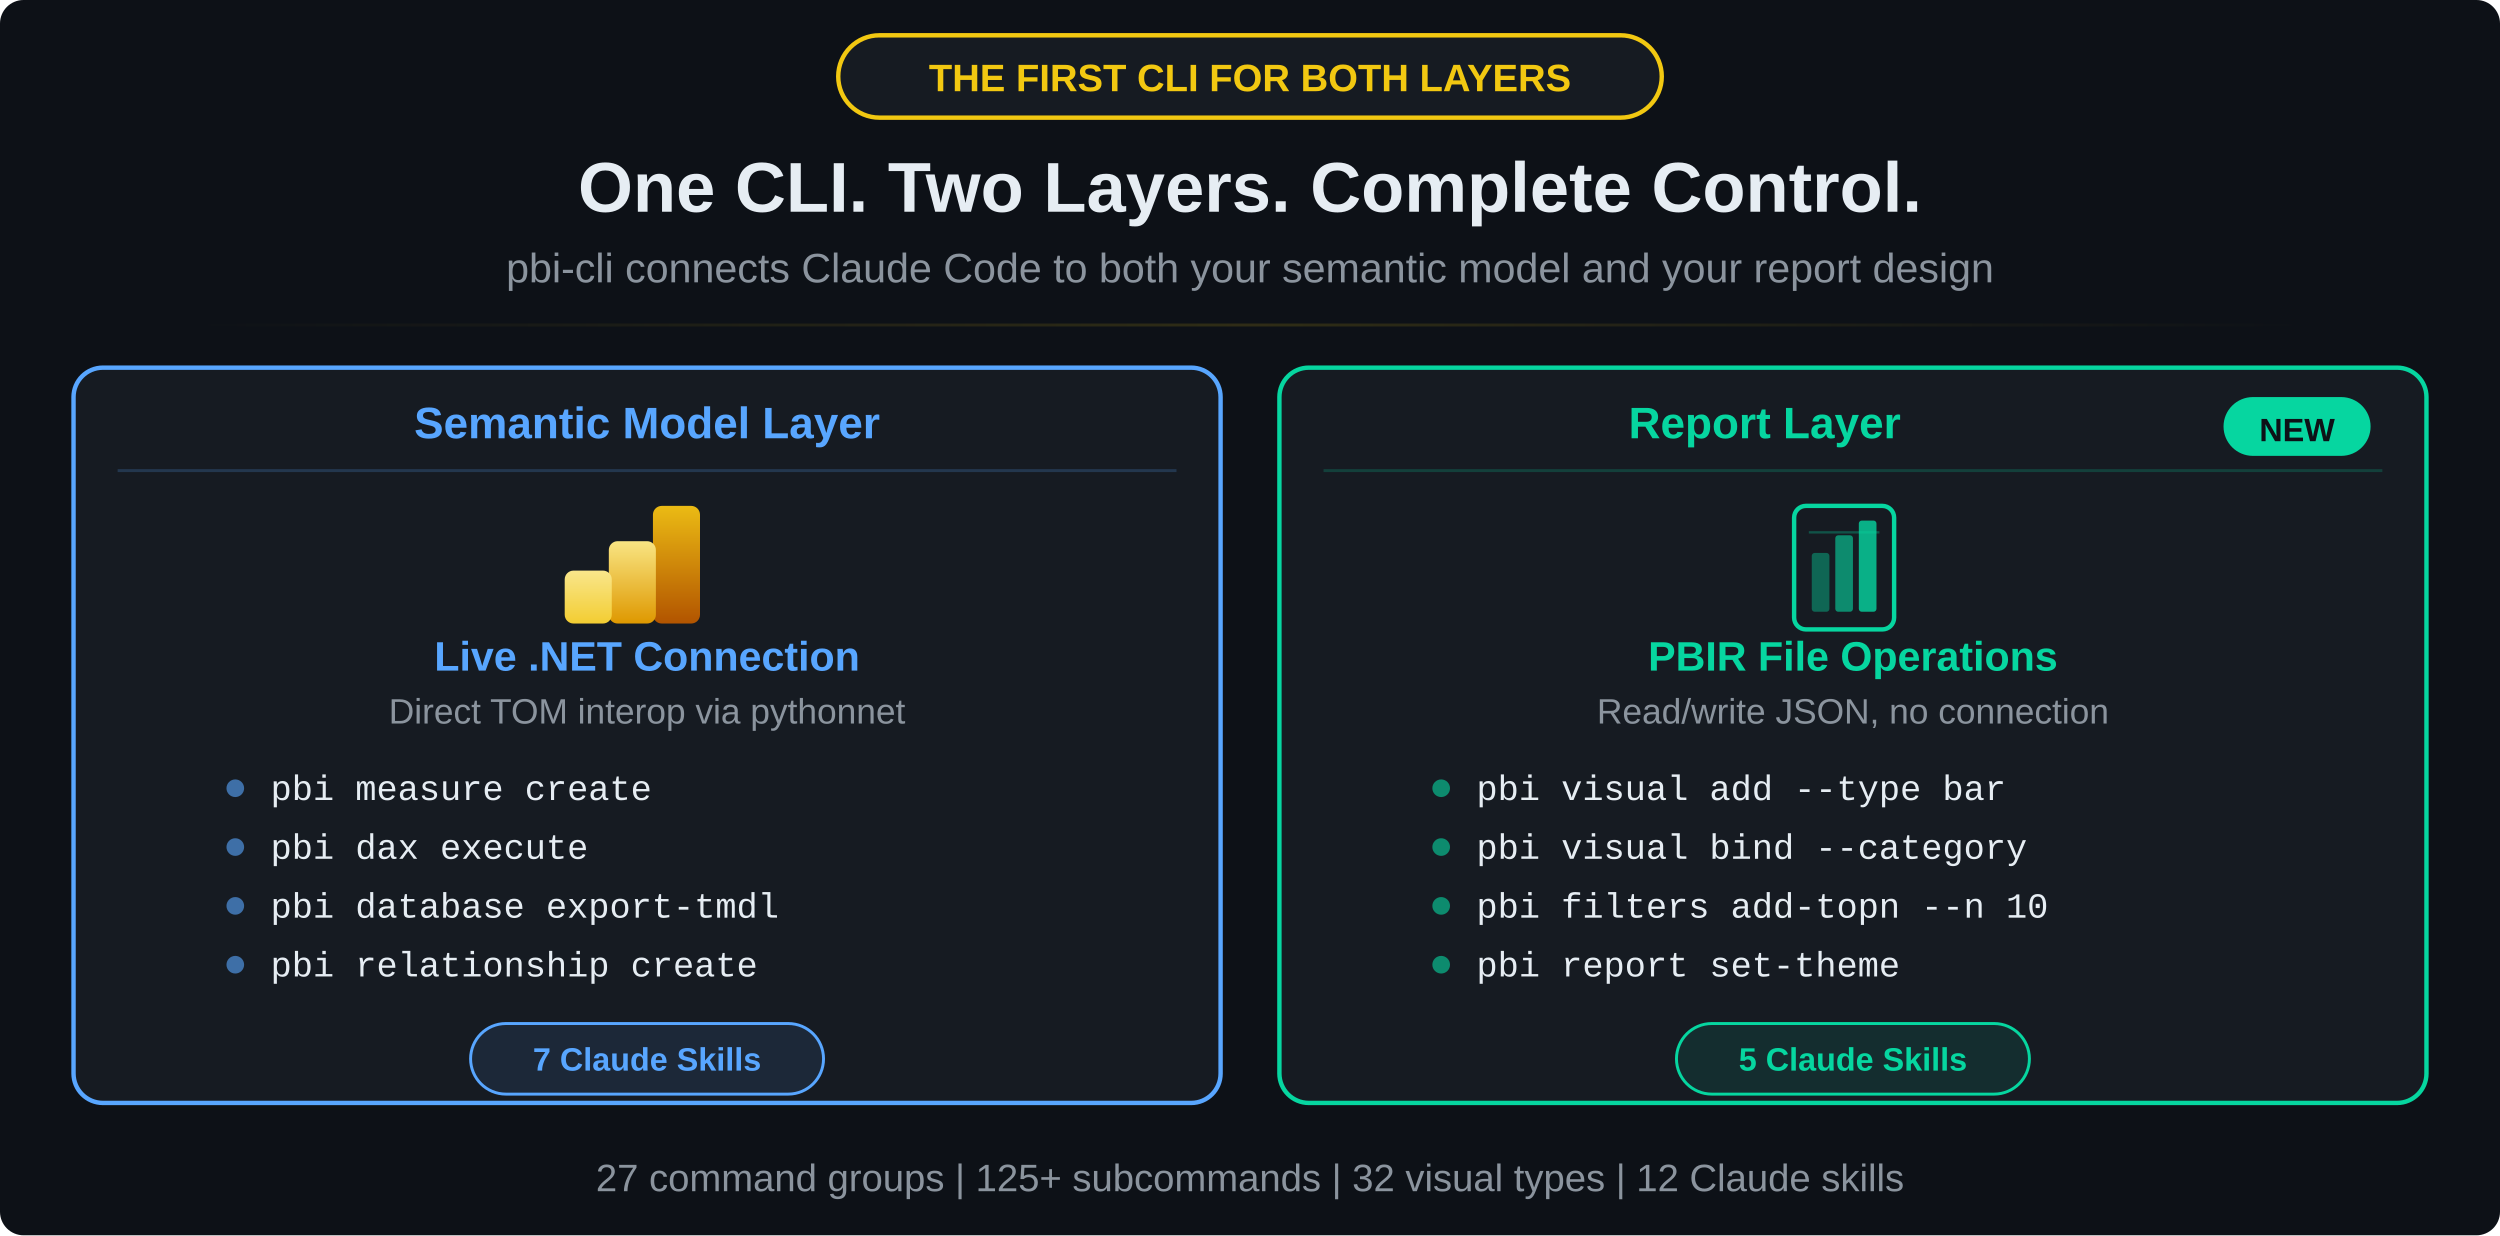
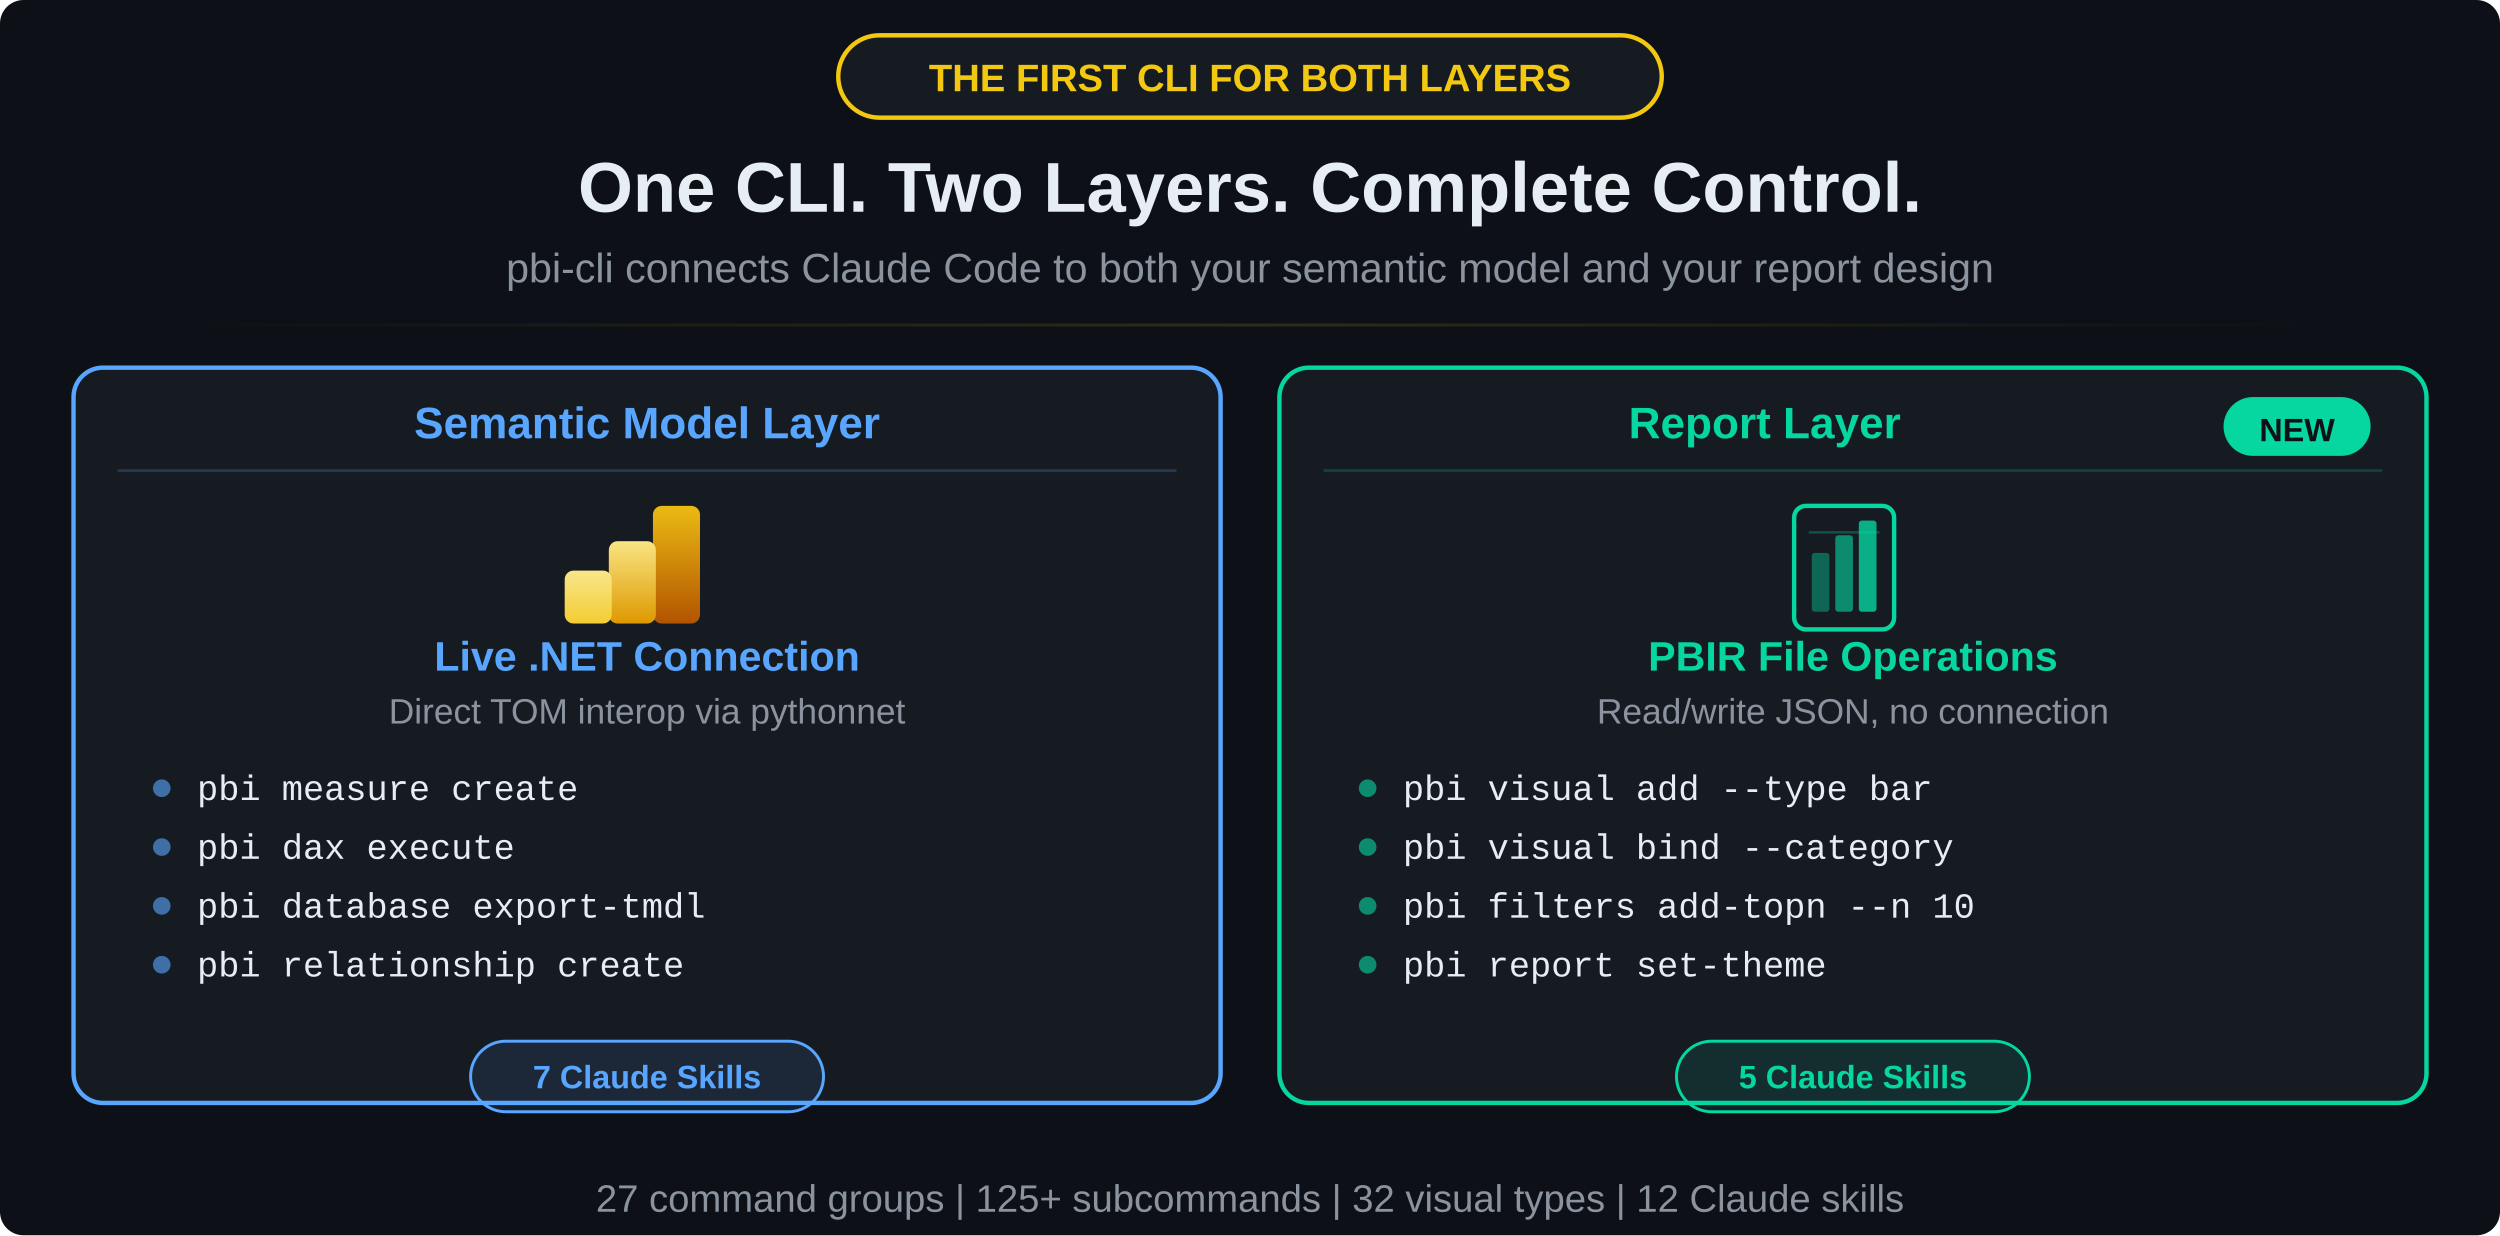
<svg xmlns="http://www.w3.org/2000/svg" width="850" height="420" viewBox="0 0 850 420">
  <defs>
    <linearGradient id="dl-glow" x1="0%" y1="0%" x2="100%" y2="0%">
      <stop offset="0%" stop-color="#F2C811" stop-opacity="0" />
      <stop offset="50%" stop-color="#F2C811" stop-opacity="0.15" />
      <stop offset="100%" stop-color="#F2C811" stop-opacity="0" />
    </linearGradient>
    <linearGradient id="dl-b1" x1="50%" y1="0%" x2="50%" y2="100%">
      <stop offset="0%" stop-color="#EBBB14" />
      <stop offset="100%" stop-color="#B25400" />
    </linearGradient>
    <linearGradient id="dl-b2" x1="50%" y1="0%" x2="50%" y2="100%">
      <stop offset="0%" stop-color="#F9E583" />
      <stop offset="100%" stop-color="#DE9800" />
    </linearGradient>
    <linearGradient id="dl-b3" x1="50%" y1="0%" x2="50%" y2="100%">
      <stop offset="0%" stop-color="#F9E68B" />
      <stop offset="100%" stop-color="#F3CD32" />
    </linearGradient>
  </defs>
  <rect width="100%" height="100%" fill="#0d1117" rx="8" />
  <rect x="285" y="12" width="280" height="28" rx="14" fill="#161b22" stroke="#F2C811" stroke-width="1.5" />
  <text x="425" y="31" font-family="'Segoe UI', Arial, sans-serif" font-size="13" fill="#F2C811" text-anchor="middle" font-weight="bold">THE FIRST CLI FOR BOTH LAYERS</text>
  <text x="425" y="72" font-family="'Segoe UI', Arial, sans-serif" font-size="24" fill="#e6edf3" text-anchor="middle" font-weight="bold">One CLI. Two Layers. Complete Control.</text>
  <text x="425" y="96" font-family="'Segoe UI', Arial, sans-serif" font-size="14" fill="#8b949e" text-anchor="middle">pbi-cli connects Claude Code to both your semantic model and your report design</text>
  <rect x="60" y="110" width="730" height="1" fill="url(#dl-glow)" />
  <rect x="25" y="125" width="390" height="250" rx="10" fill="#161b22" stroke="#58a6ff" stroke-width="1.5" />
  <text x="220" y="149" font-family="'Segoe UI', Arial, sans-serif" font-size="15" fill="#58a6ff" text-anchor="middle" font-weight="bold">Semantic Model Layer</text>
  <line x1="40" y1="160" x2="400" y2="160" stroke="#58a6ff" stroke-width="1" stroke-opacity="0.2" />
  <g transform="translate(192, 172)">
    <rect x="30" y="0" width="16" height="40" rx="3" fill="url(#dl-b1)" />
    <rect x="15" y="12" width="16" height="28" rx="3" fill="url(#dl-b2)" />
    <rect x="0" y="22" width="16" height="18" rx="3" fill="url(#dl-b3)" />
  </g>
  <text x="220" y="228" font-family="'Segoe UI', Arial, sans-serif" font-size="14" fill="#58a6ff" text-anchor="middle" font-weight="bold">Live .NET Connection</text>
  <text x="220" y="246" font-family="'Segoe UI', Arial, sans-serif" font-size="12" fill="#8b949e" text-anchor="middle">Direct TOM interop via pythonnet</text>
-   <circle cx="80" cy="268" r="3" fill="#58a6ff" opacity="0.6" />
-   <text x="92" y="272" font-family="'Courier New', Courier, monospace" font-size="12" fill="#e6edf3">pbi measure create</text>
-   <circle cx="80" cy="288" r="3" fill="#58a6ff" opacity="0.6" />
-   <text x="92" y="292" font-family="'Courier New', Courier, monospace" font-size="12" fill="#e6edf3">pbi dax execute</text>
-   <circle cx="80" cy="308" r="3" fill="#58a6ff" opacity="0.6" />
-   <text x="92" y="312" font-family="'Courier New', Courier, monospace" font-size="12" fill="#e6edf3">pbi database export-tmdl</text>
-   <circle cx="80" cy="328" r="3" fill="#58a6ff" opacity="0.6" />
-   <text x="92" y="332" font-family="'Courier New', Courier, monospace" font-size="12" fill="#e6edf3">pbi relationship create</text>
-   <rect x="160" y="348" width="120" height="24" rx="12" fill="#58a6ff" fill-opacity="0.1" stroke="#58a6ff" stroke-width="1" />
-   <text x="220" y="364" font-family="'Segoe UI', Arial, sans-serif" font-size="11" fill="#58a6ff" text-anchor="middle" font-weight="600">7 Claude Skills</text>
+   <circle cx="55" cy="268" r="3" fill="#58a6ff" opacity="0.6" />
+   <text x="67" y="272" font-family="'Courier New', Courier, monospace" font-size="12" fill="#e6edf3">pbi measure create</text>
+   <circle cx="55" cy="288" r="3" fill="#58a6ff" opacity="0.6" />
+   <text x="67" y="292" font-family="'Courier New', Courier, monospace" font-size="12" fill="#e6edf3">pbi dax execute</text>
+   <circle cx="55" cy="308" r="3" fill="#58a6ff" opacity="0.6" />
+   <text x="67" y="312" font-family="'Courier New', Courier, monospace" font-size="12" fill="#e6edf3">pbi database export-tmdl</text>
+   <circle cx="55" cy="328" r="3" fill="#58a6ff" opacity="0.6" />
+   <text x="67" y="332" font-family="'Courier New', Courier, monospace" font-size="12" fill="#e6edf3">pbi relationship create</text>
+   <rect x="160" y="354" width="120" height="24" rx="12" fill="#58a6ff" fill-opacity="0.1" stroke="#58a6ff" stroke-width="1" />
+   <text x="220" y="370" font-family="'Segoe UI', Arial, sans-serif" font-size="11" fill="#58a6ff" text-anchor="middle" font-weight="600">7 Claude Skills</text>
  <rect x="435" y="125" width="390" height="250" rx="10" fill="#161b22" stroke="#06d6a0" stroke-width="1.5" />
  <text x="600" y="149" font-family="'Segoe UI', Arial, sans-serif" font-size="15" fill="#06d6a0" text-anchor="middle" font-weight="bold">Report Layer</text>
  <line x1="450" y1="160" x2="810" y2="160" stroke="#06d6a0" stroke-width="1" stroke-opacity="0.2" />
  <rect x="756" y="135" width="50" height="20" rx="10" fill="#06d6a0" />
  <text x="781" y="150" font-family="'Segoe UI', Arial, sans-serif" font-size="11" fill="#0d1117" text-anchor="middle" font-weight="bold">NEW</text>
  <g transform="translate(610, 172)">
    <rect x="0" y="0" width="34" height="42" rx="4" fill="none" stroke="#06d6a0" stroke-width="1.5" />
    <line x1="5" y1="9" x2="29" y2="9" stroke="#06d6a0" stroke-width="0.8" stroke-opacity="0.3" />
    <rect x="6" y="16" width="6" height="20" rx="1" fill="#06d6a0" opacity="0.4" />
    <rect x="14" y="10" width="6" height="26" rx="1" fill="#06d6a0" opacity="0.6" />
    <rect x="22" y="5" width="6" height="31" rx="1" fill="#06d6a0" opacity="0.8" />
  </g>
  <text x="630" y="228" font-family="'Segoe UI', Arial, sans-serif" font-size="14" fill="#06d6a0" text-anchor="middle" font-weight="bold">PBIR File Operations</text>
  <text x="630" y="246" font-family="'Segoe UI', Arial, sans-serif" font-size="12" fill="#8b949e" text-anchor="middle">Read/write JSON, no connection</text>
-   <circle cx="490" cy="268" r="3" fill="#06d6a0" opacity="0.6" />
-   <text x="502" y="272" font-family="'Courier New', Courier, monospace" font-size="12" fill="#e6edf3">pbi visual add --type bar</text>
-   <circle cx="490" cy="288" r="3" fill="#06d6a0" opacity="0.6" />
-   <text x="502" y="292" font-family="'Courier New', Courier, monospace" font-size="12" fill="#e6edf3">pbi visual bind --category</text>
-   <circle cx="490" cy="308" r="3" fill="#06d6a0" opacity="0.6" />
-   <text x="502" y="312" font-family="'Courier New', Courier, monospace" font-size="12" fill="#e6edf3">pbi filters add-topn --n 10</text>
-   <circle cx="490" cy="328" r="3" fill="#06d6a0" opacity="0.6" />
-   <text x="502" y="332" font-family="'Courier New', Courier, monospace" font-size="12" fill="#e6edf3">pbi report set-theme</text>
-   <rect x="570" y="348" width="120" height="24" rx="12" fill="#06d6a0" fill-opacity="0.1" stroke="#06d6a0" stroke-width="1" />
-   <text x="630" y="364" font-family="'Segoe UI', Arial, sans-serif" font-size="11" fill="#06d6a0" text-anchor="middle" font-weight="600">5 Claude Skills</text>
-   <text x="425" y="405" font-family="'Segoe UI', Arial, sans-serif" font-size="13" fill="#8b949e" text-anchor="middle">27 command groups  |  125+ subcommands  |  32 visual types  |  12 Claude skills</text>
+   <circle cx="465" cy="268" r="3" fill="#06d6a0" opacity="0.6" />
+   <text x="477" y="272" font-family="'Courier New', Courier, monospace" font-size="12" fill="#e6edf3">pbi visual add --type bar</text>
+   <circle cx="465" cy="288" r="3" fill="#06d6a0" opacity="0.6" />
+   <text x="477" y="292" font-family="'Courier New', Courier, monospace" font-size="12" fill="#e6edf3">pbi visual bind --category</text>
+   <circle cx="465" cy="308" r="3" fill="#06d6a0" opacity="0.6" />
+   <text x="477" y="312" font-family="'Courier New', Courier, monospace" font-size="12" fill="#e6edf3">pbi filters add-topn --n 10</text>
+   <circle cx="465" cy="328" r="3" fill="#06d6a0" opacity="0.6" />
+   <text x="477" y="332" font-family="'Courier New', Courier, monospace" font-size="12" fill="#e6edf3">pbi report set-theme</text>
+   <rect x="570" y="354" width="120" height="24" rx="12" fill="#06d6a0" fill-opacity="0.1" stroke="#06d6a0" stroke-width="1" />
+   <text x="630" y="370" font-family="'Segoe UI', Arial, sans-serif" font-size="11" fill="#06d6a0" text-anchor="middle" font-weight="600">5 Claude Skills</text>
+   <text x="425" y="412" font-family="'Segoe UI', Arial, sans-serif" font-size="13" fill="#8b949e" text-anchor="middle">27 command groups  |  125+ subcommands  |  32 visual types  |  12 Claude skills</text>
</svg>
